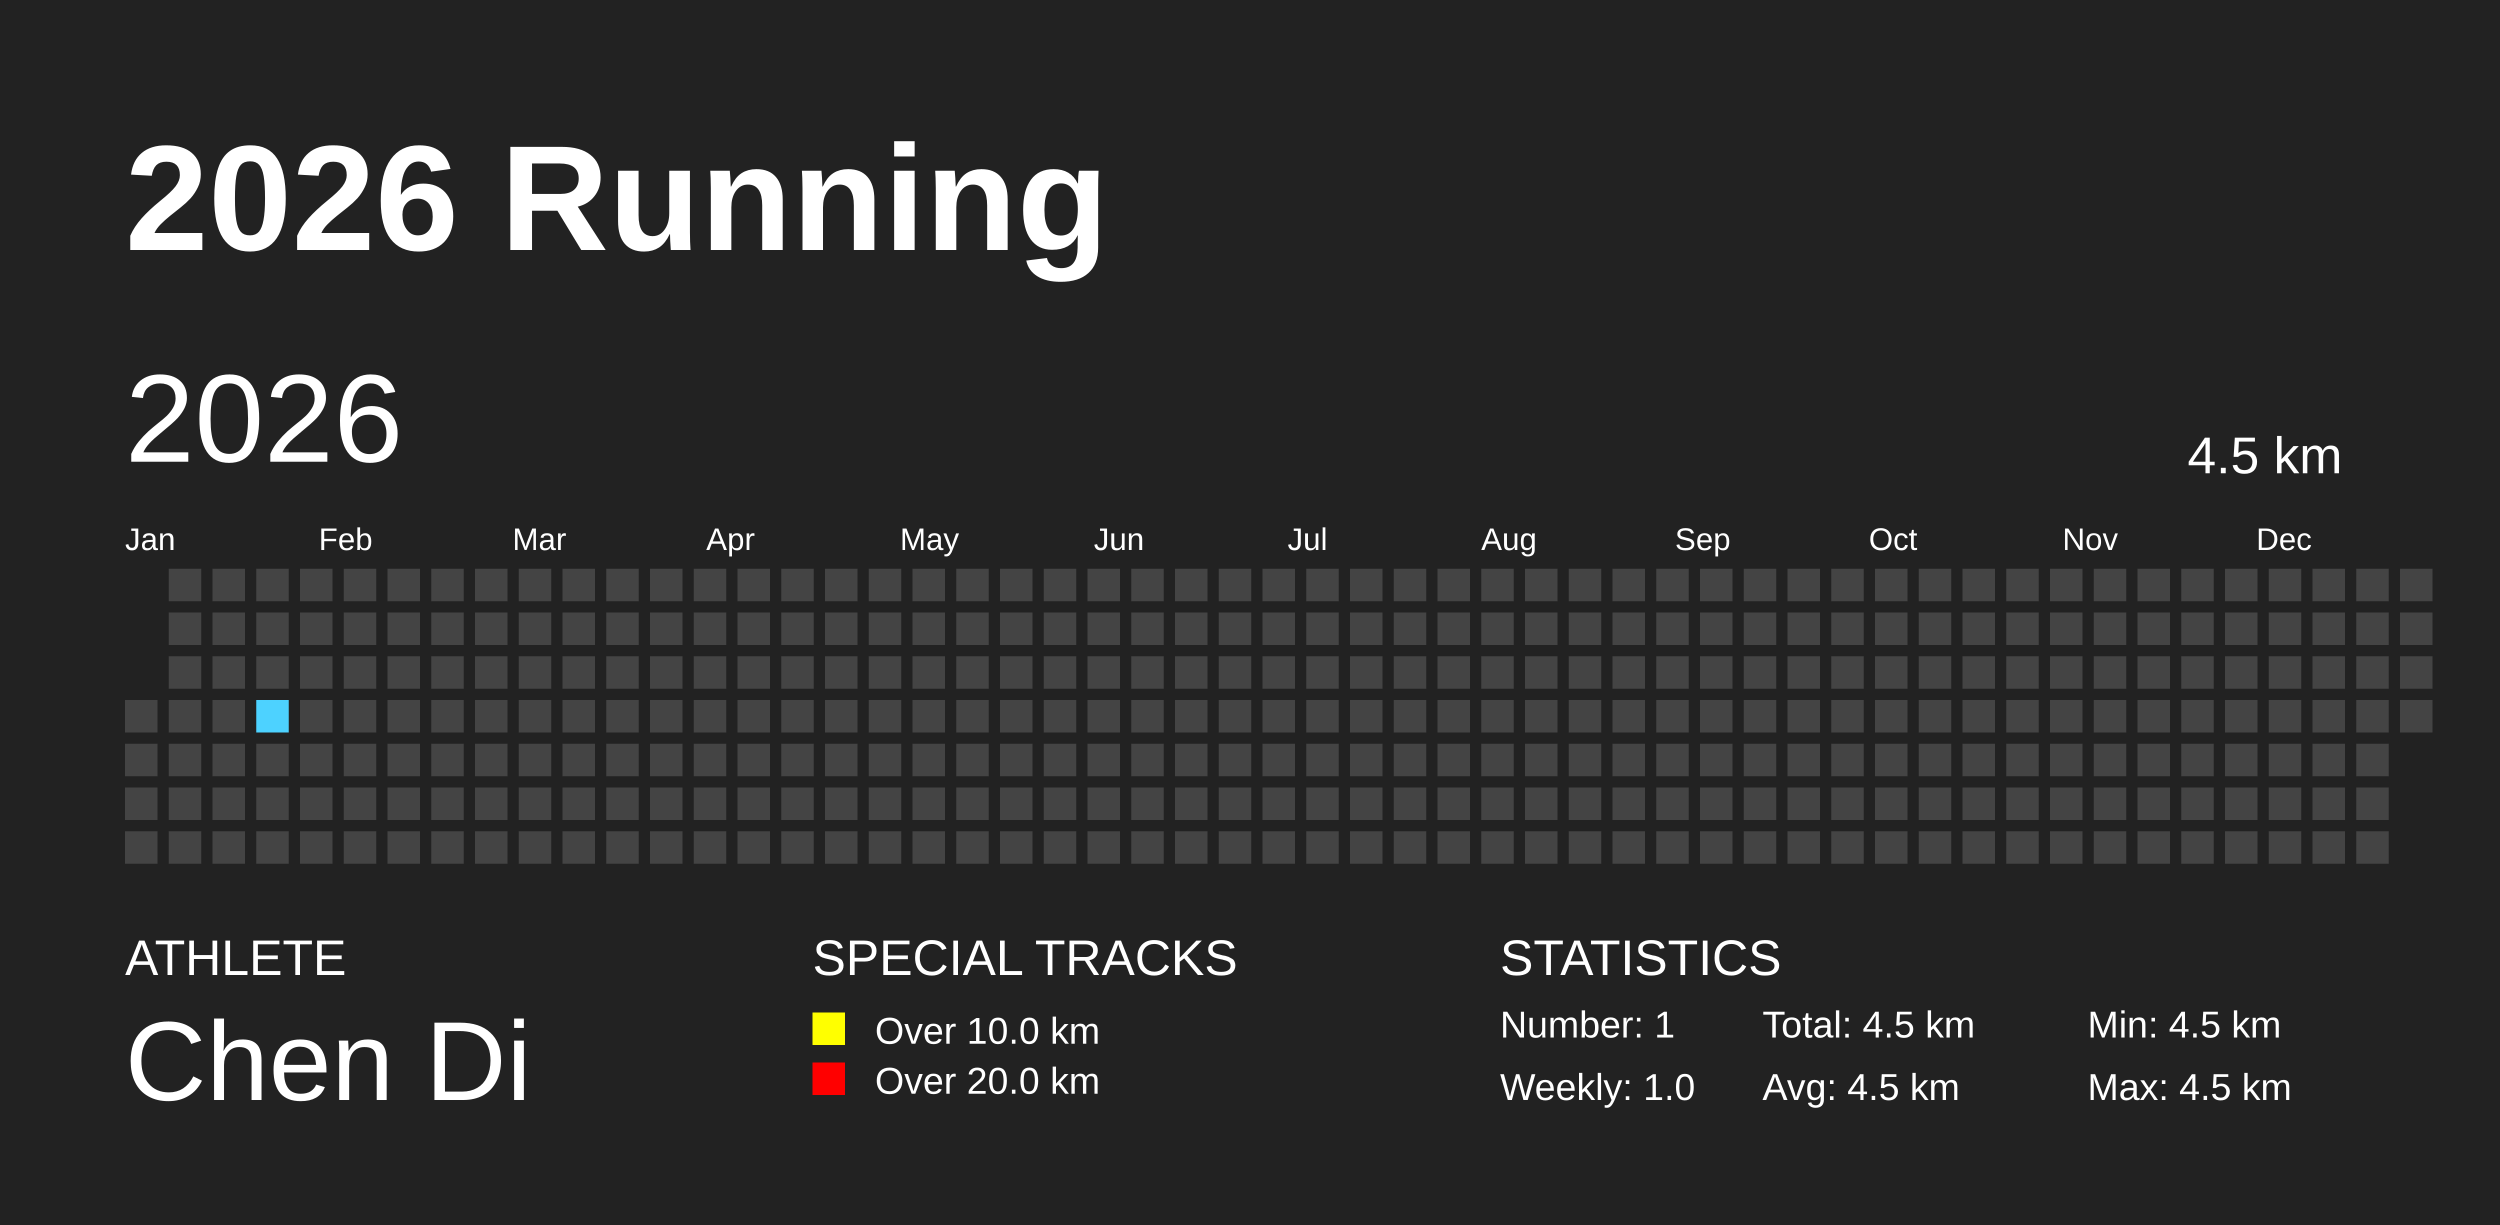
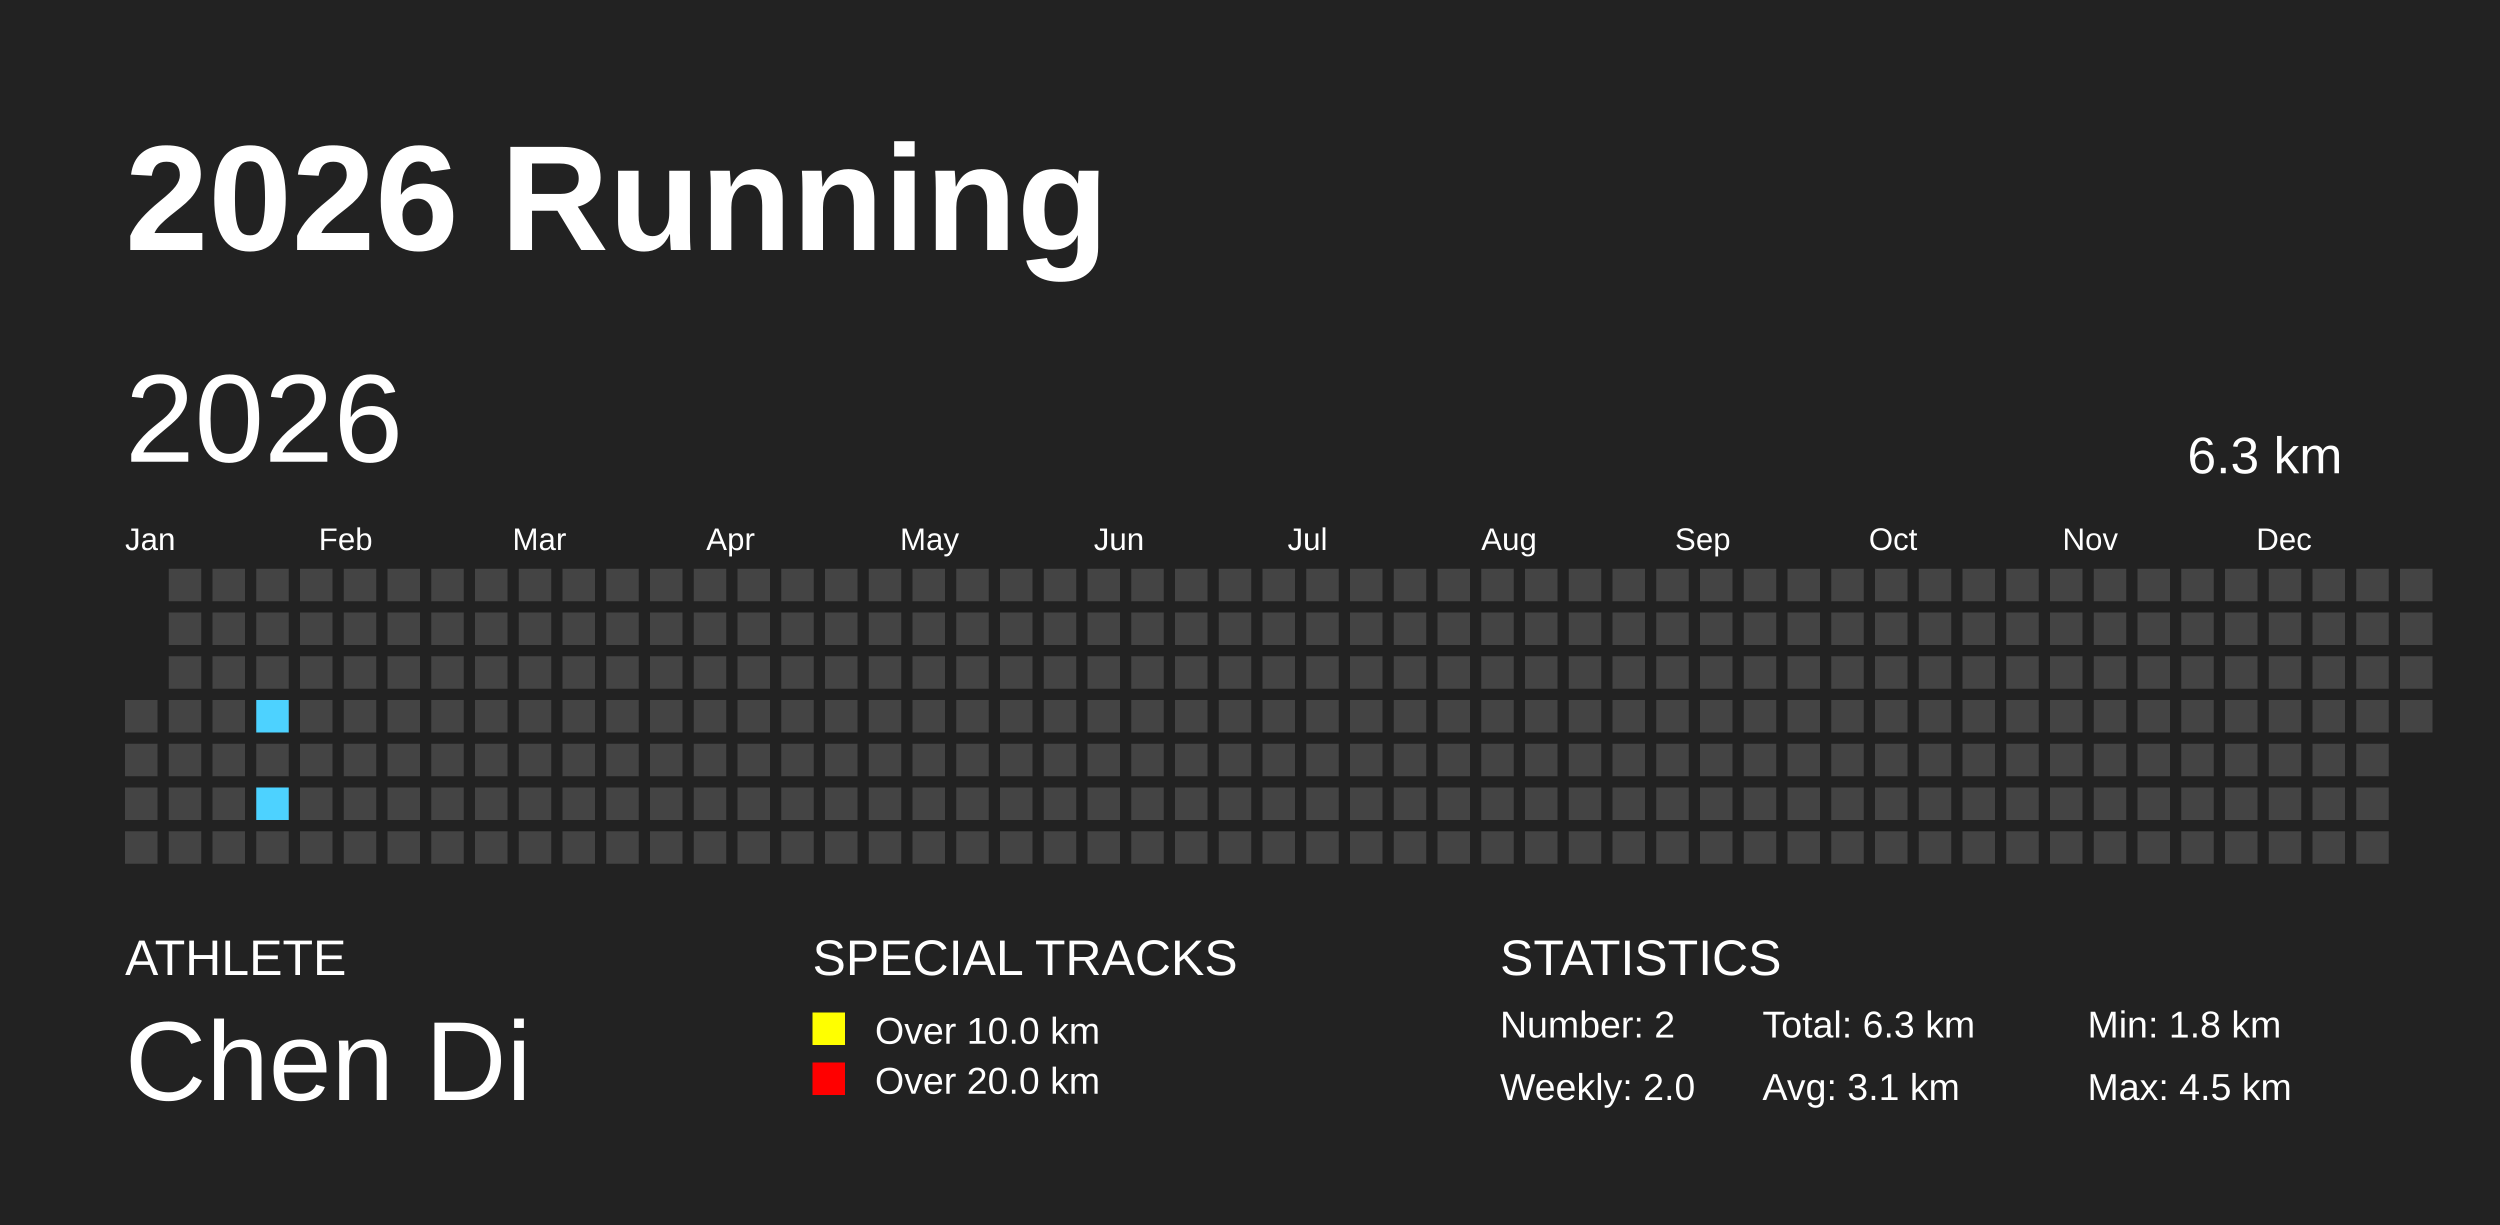
<svg xmlns="http://www.w3.org/2000/svg" baseProfile="full" height="98mm" version="1.1" viewBox="0,0,200,98" width="200mm">
  <defs />
  <rect fill="#222222" height="98" width="200" x="0" y="0" />
  <text fill="#FFFFFF" style="font-size:12px; font-family:Arial; font-weight:bold;" x="10" y="20">2026 Running</text>
  <text fill="#FFFFFF" style="font-size:4px; font-family:Arial" x="10" y="78">ATHLETE</text>
  <text fill="#FFFFFF" style="font-size:9px; font-family:Arial" x="10" y="88">Chen Di</text>
  <text fill="#FFFFFF" style="font-size:4px; font-family:Arial" x="65" y="78">SPECIAL TRACKS</text>
  <rect fill="yellow" height="2.6" width="2.6" x="65" y="81" />
  <text fill="#FFFFFF" style="font-size:3px; font-family:Arial" x="70" y="83.5">Over 10.0 km</text>
  <rect fill="red" height="2.6" width="2.6" x="65" y="85" />
  <text fill="#FFFFFF" style="font-size:3px; font-family:Arial" x="70" y="87.5">Over 20.0 km</text>
  <text fill="#FFFFFF" style="font-size:4px; font-family:Arial" x="120" y="78">STATISTICS</text>
-   <text fill="#FFFFFF" style="font-size:3px; font-family:Arial" x="120" y="83">Number: 1</text>
-   <text fill="#FFFFFF" style="font-size:3px; font-family:Arial" x="120" y="88">Weekly: 1.0</text>
-   <text fill="#FFFFFF" style="font-size:3px; font-family:Arial" x="141" y="83">Total: 4.5 km</text>
-   <text fill="#FFFFFF" style="font-size:3px; font-family:Arial" x="141" y="88">Avg: 4.5 km</text>
-   <text fill="#FFFFFF" style="font-size:3px; font-family:Arial" x="167" y="83">Min: 4.5 km</text>
+   <text fill="#FFFFFF" style="font-size:3px; font-family:Arial" x="120" y="83">Number: 2</text>
+   <text fill="#FFFFFF" style="font-size:3px; font-family:Arial" x="120" y="88">Weekly: 2.0</text>
+   <text fill="#FFFFFF" style="font-size:3px; font-family:Arial" x="141" y="83">Total: 6.3 km</text>
+   <text fill="#FFFFFF" style="font-size:3px; font-family:Arial" x="141" y="88">Avg: 3.1 km</text>
+   <text fill="#FFFFFF" style="font-size:3px; font-family:Arial" x="167" y="83">Min: 1.8 km</text>
  <text fill="#FFFFFF" style="font-size:3px; font-family:Arial" x="167" y="88">Max: 4.5 km</text>
  <text dominant-baseline="hanging" fill="#FFFFFF" style="font-size:10.0px; font-family:Arial;" x="10" y="30">2026</text>
-   <text dominant-baseline="hanging" fill="#FFFFFF" style="font-size:4.125px; font-family:Arial;" x="175" y="35">4.5 km</text>
+   <text dominant-baseline="hanging" fill="#FFFFFF" style="font-size:4.125px; font-family:Arial;" x="175" y="35">6.3 km</text>
  <text fill="#FFFFFF" style="font-size:2.5px; font-family:Arial" x="10.0" y="44">Jan</text>
  <text fill="#FFFFFF" style="font-size:2.5px; font-family:Arial" x="25.5" y="44">Feb</text>
  <text fill="#FFFFFF" style="font-size:2.5px; font-family:Arial" x="41.0" y="44">Mar</text>
  <text fill="#FFFFFF" style="font-size:2.5px; font-family:Arial" x="56.5" y="44">Apr</text>
  <text fill="#FFFFFF" style="font-size:2.5px; font-family:Arial" x="72.0" y="44">May</text>
  <text fill="#FFFFFF" style="font-size:2.5px; font-family:Arial" x="87.5" y="44">Jun</text>
  <text fill="#FFFFFF" style="font-size:2.5px; font-family:Arial" x="103.0" y="44">Jul</text>
  <text fill="#FFFFFF" style="font-size:2.5px; font-family:Arial" x="118.5" y="44">Aug</text>
  <text fill="#FFFFFF" style="font-size:2.5px; font-family:Arial" x="134.0" y="44">Sep</text>
  <text fill="#FFFFFF" style="font-size:2.5px; font-family:Arial" x="149.5" y="44">Oct</text>
  <text fill="#FFFFFF" style="font-size:2.5px; font-family:Arial" x="165.0" y="44">Nov</text>
  <text fill="#FFFFFF" style="font-size:2.5px; font-family:Arial" x="180.5" y="44">Dec</text>
  <rect fill="#444444" height="2.6" width="2.6" x="10.0" y="56.0" />
  <rect fill="#444444" height="2.6" width="2.6" x="10.0" y="59.5" />
  <rect fill="#444444" height="2.6" width="2.6" x="10.0" y="63.0" />
  <rect fill="#444444" height="2.6" width="2.6" x="10.0" y="66.5" />
  <rect fill="#444444" height="2.6" width="2.6" x="13.5" y="45.5" />
  <rect fill="#444444" height="2.6" width="2.6" x="13.5" y="49.0" />
  <rect fill="#444444" height="2.6" width="2.6" x="13.5" y="52.5" />
  <rect fill="#444444" height="2.6" width="2.6" x="13.5" y="56.0" />
  <rect fill="#444444" height="2.6" width="2.6" x="13.5" y="59.5" />
  <rect fill="#444444" height="2.6" width="2.6" x="13.5" y="63.0" />
  <rect fill="#444444" height="2.6" width="2.6" x="13.5" y="66.5" />
  <rect fill="#444444" height="2.6" width="2.6" x="17.0" y="45.5" />
  <rect fill="#444444" height="2.6" width="2.6" x="17.0" y="49.0" />
  <rect fill="#444444" height="2.6" width="2.6" x="17.0" y="52.5" />
  <rect fill="#444444" height="2.6" width="2.6" x="17.0" y="56.0" />
  <rect fill="#444444" height="2.6" width="2.6" x="17.0" y="59.5" />
  <rect fill="#444444" height="2.6" width="2.6" x="17.0" y="63.0" />
  <rect fill="#444444" height="2.6" width="2.6" x="17.0" y="66.5" />
  <rect fill="#444444" height="2.6" width="2.6" x="20.5" y="45.5" />
  <rect fill="#444444" height="2.6" width="2.6" x="20.5" y="49.0" />
  <rect fill="#444444" height="2.6" width="2.6" x="20.5" y="52.5" />
  <rect fill="#4DD2FF" height="2.6" width="2.6" x="20.5" y="56.0" />
  <rect fill="#444444" height="2.6" width="2.6" x="20.5" y="59.5" />
-   <rect fill="#444444" height="2.6" width="2.6" x="20.5" y="63.0" />
+   <rect fill="#4DD2FF" height="2.6" width="2.6" x="20.5" y="63.0" />
  <rect fill="#444444" height="2.6" width="2.6" x="20.5" y="66.5" />
  <rect fill="#444444" height="2.6" width="2.6" x="24.0" y="45.5" />
  <rect fill="#444444" height="2.6" width="2.6" x="24.0" y="49.0" />
  <rect fill="#444444" height="2.6" width="2.6" x="24.0" y="52.5" />
  <rect fill="#444444" height="2.6" width="2.6" x="24.0" y="56.0" />
  <rect fill="#444444" height="2.6" width="2.6" x="24.0" y="59.5" />
  <rect fill="#444444" height="2.6" width="2.6" x="24.0" y="63.0" />
  <rect fill="#444444" height="2.6" width="2.6" x="24.0" y="66.5" />
  <rect fill="#444444" height="2.6" width="2.6" x="27.5" y="45.5" />
  <rect fill="#444444" height="2.6" width="2.6" x="27.5" y="49.0" />
  <rect fill="#444444" height="2.6" width="2.6" x="27.5" y="52.5" />
  <rect fill="#444444" height="2.6" width="2.6" x="27.5" y="56.0" />
  <rect fill="#444444" height="2.6" width="2.6" x="27.5" y="59.5" />
  <rect fill="#444444" height="2.6" width="2.6" x="27.5" y="63.0" />
  <rect fill="#444444" height="2.6" width="2.6" x="27.5" y="66.5" />
  <rect fill="#444444" height="2.6" width="2.6" x="31.0" y="45.5" />
  <rect fill="#444444" height="2.6" width="2.6" x="31.0" y="49.0" />
  <rect fill="#444444" height="2.6" width="2.6" x="31.0" y="52.5" />
  <rect fill="#444444" height="2.6" width="2.6" x="31.0" y="56.0" />
  <rect fill="#444444" height="2.6" width="2.6" x="31.0" y="59.5" />
  <rect fill="#444444" height="2.6" width="2.6" x="31.0" y="63.0" />
  <rect fill="#444444" height="2.6" width="2.6" x="31.0" y="66.5" />
  <rect fill="#444444" height="2.6" width="2.6" x="34.5" y="45.5" />
  <rect fill="#444444" height="2.6" width="2.6" x="34.5" y="49.0" />
  <rect fill="#444444" height="2.6" width="2.6" x="34.5" y="52.5" />
  <rect fill="#444444" height="2.6" width="2.6" x="34.5" y="56.0" />
  <rect fill="#444444" height="2.6" width="2.6" x="34.5" y="59.5" />
  <rect fill="#444444" height="2.6" width="2.6" x="34.5" y="63.0" />
  <rect fill="#444444" height="2.6" width="2.6" x="34.5" y="66.5" />
  <rect fill="#444444" height="2.6" width="2.6" x="38.0" y="45.5" />
  <rect fill="#444444" height="2.6" width="2.6" x="38.0" y="49.0" />
  <rect fill="#444444" height="2.6" width="2.6" x="38.0" y="52.5" />
  <rect fill="#444444" height="2.6" width="2.6" x="38.0" y="56.0" />
  <rect fill="#444444" height="2.6" width="2.6" x="38.0" y="59.5" />
  <rect fill="#444444" height="2.6" width="2.6" x="38.0" y="63.0" />
  <rect fill="#444444" height="2.6" width="2.6" x="38.0" y="66.5" />
  <rect fill="#444444" height="2.6" width="2.6" x="41.5" y="45.5" />
  <rect fill="#444444" height="2.6" width="2.6" x="41.5" y="49.0" />
  <rect fill="#444444" height="2.6" width="2.6" x="41.5" y="52.5" />
  <rect fill="#444444" height="2.6" width="2.6" x="41.5" y="56.0" />
  <rect fill="#444444" height="2.6" width="2.6" x="41.5" y="59.5" />
  <rect fill="#444444" height="2.6" width="2.6" x="41.5" y="63.0" />
  <rect fill="#444444" height="2.6" width="2.6" x="41.5" y="66.5" />
  <rect fill="#444444" height="2.6" width="2.6" x="45.0" y="45.5" />
  <rect fill="#444444" height="2.6" width="2.6" x="45.0" y="49.0" />
  <rect fill="#444444" height="2.6" width="2.6" x="45.0" y="52.5" />
  <rect fill="#444444" height="2.6" width="2.6" x="45.0" y="56.0" />
  <rect fill="#444444" height="2.6" width="2.6" x="45.0" y="59.5" />
  <rect fill="#444444" height="2.6" width="2.6" x="45.0" y="63.0" />
  <rect fill="#444444" height="2.6" width="2.6" x="45.0" y="66.5" />
  <rect fill="#444444" height="2.6" width="2.6" x="48.5" y="45.5" />
  <rect fill="#444444" height="2.6" width="2.6" x="48.5" y="49.0" />
  <rect fill="#444444" height="2.6" width="2.6" x="48.5" y="52.5" />
  <rect fill="#444444" height="2.6" width="2.6" x="48.5" y="56.0" />
  <rect fill="#444444" height="2.6" width="2.6" x="48.5" y="59.5" />
  <rect fill="#444444" height="2.6" width="2.6" x="48.5" y="63.0" />
  <rect fill="#444444" height="2.6" width="2.6" x="48.5" y="66.5" />
  <rect fill="#444444" height="2.6" width="2.6" x="52.0" y="45.5" />
  <rect fill="#444444" height="2.6" width="2.6" x="52.0" y="49.0" />
  <rect fill="#444444" height="2.6" width="2.6" x="52.0" y="52.5" />
  <rect fill="#444444" height="2.6" width="2.6" x="52.0" y="56.0" />
  <rect fill="#444444" height="2.6" width="2.6" x="52.0" y="59.5" />
  <rect fill="#444444" height="2.6" width="2.6" x="52.0" y="63.0" />
  <rect fill="#444444" height="2.6" width="2.6" x="52.0" y="66.5" />
  <rect fill="#444444" height="2.6" width="2.6" x="55.5" y="45.5" />
  <rect fill="#444444" height="2.6" width="2.6" x="55.5" y="49.0" />
  <rect fill="#444444" height="2.6" width="2.6" x="55.5" y="52.5" />
  <rect fill="#444444" height="2.6" width="2.6" x="55.5" y="56.0" />
  <rect fill="#444444" height="2.6" width="2.6" x="55.5" y="59.5" />
  <rect fill="#444444" height="2.6" width="2.6" x="55.5" y="63.0" />
  <rect fill="#444444" height="2.6" width="2.6" x="55.5" y="66.5" />
  <rect fill="#444444" height="2.6" width="2.6" x="59.0" y="45.5" />
  <rect fill="#444444" height="2.6" width="2.6" x="59.0" y="49.0" />
  <rect fill="#444444" height="2.6" width="2.6" x="59.0" y="52.5" />
  <rect fill="#444444" height="2.6" width="2.6" x="59.0" y="56.0" />
  <rect fill="#444444" height="2.6" width="2.6" x="59.0" y="59.5" />
  <rect fill="#444444" height="2.6" width="2.6" x="59.0" y="63.0" />
  <rect fill="#444444" height="2.6" width="2.6" x="59.0" y="66.5" />
  <rect fill="#444444" height="2.6" width="2.6" x="62.5" y="45.5" />
  <rect fill="#444444" height="2.6" width="2.6" x="62.5" y="49.0" />
  <rect fill="#444444" height="2.6" width="2.6" x="62.5" y="52.5" />
  <rect fill="#444444" height="2.6" width="2.6" x="62.5" y="56.0" />
  <rect fill="#444444" height="2.6" width="2.6" x="62.5" y="59.5" />
  <rect fill="#444444" height="2.6" width="2.6" x="62.5" y="63.0" />
  <rect fill="#444444" height="2.6" width="2.6" x="62.5" y="66.5" />
  <rect fill="#444444" height="2.6" width="2.6" x="66.0" y="45.5" />
  <rect fill="#444444" height="2.6" width="2.6" x="66.0" y="49.0" />
  <rect fill="#444444" height="2.6" width="2.6" x="66.0" y="52.5" />
  <rect fill="#444444" height="2.6" width="2.6" x="66.0" y="56.0" />
  <rect fill="#444444" height="2.6" width="2.6" x="66.0" y="59.5" />
  <rect fill="#444444" height="2.6" width="2.6" x="66.0" y="63.0" />
  <rect fill="#444444" height="2.6" width="2.6" x="66.0" y="66.5" />
  <rect fill="#444444" height="2.6" width="2.6" x="69.5" y="45.5" />
  <rect fill="#444444" height="2.6" width="2.6" x="69.5" y="49.0" />
  <rect fill="#444444" height="2.6" width="2.6" x="69.5" y="52.5" />
  <rect fill="#444444" height="2.6" width="2.6" x="69.5" y="56.0" />
  <rect fill="#444444" height="2.6" width="2.6" x="69.5" y="59.5" />
  <rect fill="#444444" height="2.6" width="2.6" x="69.5" y="63.0" />
  <rect fill="#444444" height="2.6" width="2.6" x="69.5" y="66.5" />
  <rect fill="#444444" height="2.6" width="2.6" x="73.0" y="45.5" />
  <rect fill="#444444" height="2.6" width="2.6" x="73.0" y="49.0" />
  <rect fill="#444444" height="2.6" width="2.6" x="73.0" y="52.5" />
  <rect fill="#444444" height="2.6" width="2.6" x="73.0" y="56.0" />
  <rect fill="#444444" height="2.6" width="2.6" x="73.0" y="59.5" />
  <rect fill="#444444" height="2.6" width="2.6" x="73.0" y="63.0" />
  <rect fill="#444444" height="2.6" width="2.6" x="73.0" y="66.5" />
  <rect fill="#444444" height="2.6" width="2.6" x="76.5" y="45.5" />
  <rect fill="#444444" height="2.6" width="2.6" x="76.5" y="49.0" />
  <rect fill="#444444" height="2.6" width="2.6" x="76.5" y="52.5" />
  <rect fill="#444444" height="2.6" width="2.6" x="76.5" y="56.0" />
  <rect fill="#444444" height="2.6" width="2.6" x="76.5" y="59.5" />
  <rect fill="#444444" height="2.6" width="2.6" x="76.5" y="63.0" />
  <rect fill="#444444" height="2.6" width="2.6" x="76.5" y="66.5" />
  <rect fill="#444444" height="2.6" width="2.6" x="80.0" y="45.5" />
  <rect fill="#444444" height="2.6" width="2.6" x="80.0" y="49.0" />
  <rect fill="#444444" height="2.6" width="2.6" x="80.0" y="52.5" />
  <rect fill="#444444" height="2.6" width="2.6" x="80.0" y="56.0" />
  <rect fill="#444444" height="2.6" width="2.6" x="80.0" y="59.5" />
  <rect fill="#444444" height="2.6" width="2.6" x="80.0" y="63.0" />
  <rect fill="#444444" height="2.6" width="2.6" x="80.0" y="66.5" />
  <rect fill="#444444" height="2.6" width="2.6" x="83.5" y="45.5" />
  <rect fill="#444444" height="2.6" width="2.6" x="83.5" y="49.0" />
  <rect fill="#444444" height="2.6" width="2.6" x="83.5" y="52.5" />
  <rect fill="#444444" height="2.6" width="2.6" x="83.5" y="56.0" />
  <rect fill="#444444" height="2.6" width="2.6" x="83.5" y="59.5" />
  <rect fill="#444444" height="2.6" width="2.6" x="83.5" y="63.0" />
  <rect fill="#444444" height="2.6" width="2.6" x="83.5" y="66.5" />
  <rect fill="#444444" height="2.6" width="2.6" x="87.0" y="45.5" />
  <rect fill="#444444" height="2.6" width="2.6" x="87.0" y="49.0" />
  <rect fill="#444444" height="2.6" width="2.6" x="87.0" y="52.5" />
  <rect fill="#444444" height="2.6" width="2.6" x="87.0" y="56.0" />
  <rect fill="#444444" height="2.6" width="2.6" x="87.0" y="59.5" />
  <rect fill="#444444" height="2.6" width="2.6" x="87.0" y="63.0" />
  <rect fill="#444444" height="2.6" width="2.6" x="87.0" y="66.5" />
  <rect fill="#444444" height="2.6" width="2.6" x="90.5" y="45.5" />
  <rect fill="#444444" height="2.6" width="2.6" x="90.5" y="49.0" />
  <rect fill="#444444" height="2.6" width="2.6" x="90.5" y="52.5" />
  <rect fill="#444444" height="2.6" width="2.6" x="90.5" y="56.0" />
  <rect fill="#444444" height="2.6" width="2.6" x="90.5" y="59.5" />
  <rect fill="#444444" height="2.6" width="2.6" x="90.5" y="63.0" />
  <rect fill="#444444" height="2.6" width="2.6" x="90.5" y="66.5" />
  <rect fill="#444444" height="2.6" width="2.6" x="94.0" y="45.5" />
  <rect fill="#444444" height="2.6" width="2.6" x="94.0" y="49.0" />
  <rect fill="#444444" height="2.6" width="2.6" x="94.0" y="52.5" />
  <rect fill="#444444" height="2.6" width="2.6" x="94.0" y="56.0" />
  <rect fill="#444444" height="2.6" width="2.6" x="94.0" y="59.5" />
  <rect fill="#444444" height="2.6" width="2.6" x="94.0" y="63.0" />
  <rect fill="#444444" height="2.6" width="2.6" x="94.0" y="66.5" />
  <rect fill="#444444" height="2.6" width="2.6" x="97.5" y="45.5" />
  <rect fill="#444444" height="2.6" width="2.6" x="97.5" y="49.0" />
  <rect fill="#444444" height="2.6" width="2.6" x="97.5" y="52.5" />
  <rect fill="#444444" height="2.6" width="2.6" x="97.5" y="56.0" />
  <rect fill="#444444" height="2.6" width="2.6" x="97.5" y="59.5" />
  <rect fill="#444444" height="2.6" width="2.6" x="97.5" y="63.0" />
  <rect fill="#444444" height="2.6" width="2.6" x="97.5" y="66.5" />
  <rect fill="#444444" height="2.6" width="2.6" x="101.0" y="45.5" />
  <rect fill="#444444" height="2.6" width="2.6" x="101.0" y="49.0" />
  <rect fill="#444444" height="2.6" width="2.6" x="101.0" y="52.5" />
  <rect fill="#444444" height="2.6" width="2.6" x="101.0" y="56.0" />
  <rect fill="#444444" height="2.6" width="2.6" x="101.0" y="59.5" />
  <rect fill="#444444" height="2.6" width="2.6" x="101.0" y="63.0" />
  <rect fill="#444444" height="2.6" width="2.6" x="101.0" y="66.5" />
  <rect fill="#444444" height="2.6" width="2.6" x="104.5" y="45.5" />
  <rect fill="#444444" height="2.6" width="2.6" x="104.5" y="49.0" />
  <rect fill="#444444" height="2.6" width="2.6" x="104.5" y="52.5" />
  <rect fill="#444444" height="2.6" width="2.6" x="104.5" y="56.0" />
  <rect fill="#444444" height="2.6" width="2.6" x="104.5" y="59.5" />
  <rect fill="#444444" height="2.6" width="2.6" x="104.5" y="63.0" />
  <rect fill="#444444" height="2.6" width="2.6" x="104.5" y="66.5" />
  <rect fill="#444444" height="2.6" width="2.6" x="108.0" y="45.5" />
  <rect fill="#444444" height="2.6" width="2.6" x="108.0" y="49.0" />
  <rect fill="#444444" height="2.6" width="2.6" x="108.0" y="52.5" />
  <rect fill="#444444" height="2.6" width="2.6" x="108.0" y="56.0" />
  <rect fill="#444444" height="2.6" width="2.6" x="108.0" y="59.5" />
  <rect fill="#444444" height="2.6" width="2.6" x="108.0" y="63.0" />
  <rect fill="#444444" height="2.6" width="2.6" x="108.0" y="66.5" />
  <rect fill="#444444" height="2.6" width="2.6" x="111.5" y="45.5" />
  <rect fill="#444444" height="2.6" width="2.6" x="111.5" y="49.0" />
  <rect fill="#444444" height="2.6" width="2.6" x="111.5" y="52.5" />
  <rect fill="#444444" height="2.6" width="2.6" x="111.5" y="56.0" />
  <rect fill="#444444" height="2.6" width="2.6" x="111.5" y="59.5" />
  <rect fill="#444444" height="2.6" width="2.6" x="111.5" y="63.0" />
  <rect fill="#444444" height="2.6" width="2.6" x="111.5" y="66.5" />
  <rect fill="#444444" height="2.6" width="2.6" x="115.0" y="45.5" />
  <rect fill="#444444" height="2.6" width="2.6" x="115.0" y="49.0" />
  <rect fill="#444444" height="2.6" width="2.6" x="115.0" y="52.5" />
  <rect fill="#444444" height="2.6" width="2.6" x="115.0" y="56.0" />
  <rect fill="#444444" height="2.6" width="2.6" x="115.0" y="59.5" />
  <rect fill="#444444" height="2.6" width="2.6" x="115.0" y="63.0" />
  <rect fill="#444444" height="2.6" width="2.6" x="115.0" y="66.5" />
  <rect fill="#444444" height="2.6" width="2.6" x="118.5" y="45.5" />
  <rect fill="#444444" height="2.6" width="2.6" x="118.5" y="49.0" />
  <rect fill="#444444" height="2.6" width="2.6" x="118.5" y="52.5" />
  <rect fill="#444444" height="2.6" width="2.6" x="118.5" y="56.0" />
  <rect fill="#444444" height="2.6" width="2.6" x="118.5" y="59.5" />
  <rect fill="#444444" height="2.6" width="2.6" x="118.5" y="63.0" />
  <rect fill="#444444" height="2.6" width="2.6" x="118.5" y="66.5" />
  <rect fill="#444444" height="2.6" width="2.6" x="122.0" y="45.5" />
  <rect fill="#444444" height="2.6" width="2.6" x="122.0" y="49.0" />
  <rect fill="#444444" height="2.6" width="2.6" x="122.0" y="52.5" />
  <rect fill="#444444" height="2.6" width="2.6" x="122.0" y="56.0" />
  <rect fill="#444444" height="2.6" width="2.6" x="122.0" y="59.5" />
  <rect fill="#444444" height="2.6" width="2.6" x="122.0" y="63.0" />
  <rect fill="#444444" height="2.6" width="2.6" x="122.0" y="66.5" />
  <rect fill="#444444" height="2.6" width="2.6" x="125.5" y="45.5" />
  <rect fill="#444444" height="2.6" width="2.6" x="125.5" y="49.0" />
  <rect fill="#444444" height="2.6" width="2.6" x="125.5" y="52.5" />
  <rect fill="#444444" height="2.6" width="2.6" x="125.5" y="56.0" />
  <rect fill="#444444" height="2.6" width="2.6" x="125.5" y="59.5" />
  <rect fill="#444444" height="2.6" width="2.6" x="125.5" y="63.0" />
  <rect fill="#444444" height="2.6" width="2.6" x="125.5" y="66.5" />
  <rect fill="#444444" height="2.6" width="2.6" x="129.0" y="45.5" />
  <rect fill="#444444" height="2.6" width="2.6" x="129.0" y="49.0" />
  <rect fill="#444444" height="2.6" width="2.6" x="129.0" y="52.5" />
  <rect fill="#444444" height="2.6" width="2.6" x="129.0" y="56.0" />
  <rect fill="#444444" height="2.6" width="2.6" x="129.0" y="59.5" />
  <rect fill="#444444" height="2.6" width="2.6" x="129.0" y="63.0" />
  <rect fill="#444444" height="2.6" width="2.6" x="129.0" y="66.5" />
  <rect fill="#444444" height="2.6" width="2.6" x="132.5" y="45.5" />
  <rect fill="#444444" height="2.6" width="2.6" x="132.5" y="49.0" />
  <rect fill="#444444" height="2.6" width="2.6" x="132.5" y="52.5" />
  <rect fill="#444444" height="2.6" width="2.6" x="132.5" y="56.0" />
  <rect fill="#444444" height="2.6" width="2.6" x="132.5" y="59.5" />
  <rect fill="#444444" height="2.6" width="2.6" x="132.5" y="63.0" />
  <rect fill="#444444" height="2.6" width="2.6" x="132.5" y="66.5" />
  <rect fill="#444444" height="2.6" width="2.6" x="136.0" y="45.5" />
  <rect fill="#444444" height="2.6" width="2.6" x="136.0" y="49.0" />
  <rect fill="#444444" height="2.6" width="2.6" x="136.0" y="52.5" />
  <rect fill="#444444" height="2.6" width="2.6" x="136.0" y="56.0" />
  <rect fill="#444444" height="2.6" width="2.6" x="136.0" y="59.5" />
  <rect fill="#444444" height="2.6" width="2.6" x="136.0" y="63.0" />
  <rect fill="#444444" height="2.6" width="2.6" x="136.0" y="66.5" />
  <rect fill="#444444" height="2.6" width="2.6" x="139.5" y="45.5" />
  <rect fill="#444444" height="2.6" width="2.6" x="139.5" y="49.0" />
  <rect fill="#444444" height="2.6" width="2.6" x="139.5" y="52.5" />
  <rect fill="#444444" height="2.6" width="2.6" x="139.5" y="56.0" />
  <rect fill="#444444" height="2.6" width="2.6" x="139.5" y="59.5" />
  <rect fill="#444444" height="2.6" width="2.6" x="139.5" y="63.0" />
  <rect fill="#444444" height="2.6" width="2.6" x="139.5" y="66.5" />
  <rect fill="#444444" height="2.6" width="2.6" x="143.0" y="45.5" />
  <rect fill="#444444" height="2.6" width="2.6" x="143.0" y="49.0" />
  <rect fill="#444444" height="2.6" width="2.6" x="143.0" y="52.5" />
  <rect fill="#444444" height="2.6" width="2.6" x="143.0" y="56.0" />
  <rect fill="#444444" height="2.6" width="2.6" x="143.0" y="59.5" />
  <rect fill="#444444" height="2.6" width="2.6" x="143.0" y="63.0" />
  <rect fill="#444444" height="2.6" width="2.6" x="143.0" y="66.5" />
  <rect fill="#444444" height="2.6" width="2.6" x="146.5" y="45.5" />
  <rect fill="#444444" height="2.6" width="2.6" x="146.5" y="49.0" />
  <rect fill="#444444" height="2.6" width="2.6" x="146.5" y="52.5" />
  <rect fill="#444444" height="2.6" width="2.6" x="146.5" y="56.0" />
  <rect fill="#444444" height="2.6" width="2.6" x="146.5" y="59.5" />
  <rect fill="#444444" height="2.6" width="2.6" x="146.5" y="63.0" />
  <rect fill="#444444" height="2.6" width="2.6" x="146.5" y="66.5" />
  <rect fill="#444444" height="2.6" width="2.6" x="150.0" y="45.5" />
  <rect fill="#444444" height="2.6" width="2.6" x="150.0" y="49.0" />
  <rect fill="#444444" height="2.6" width="2.6" x="150.0" y="52.5" />
  <rect fill="#444444" height="2.6" width="2.6" x="150.0" y="56.0" />
  <rect fill="#444444" height="2.6" width="2.6" x="150.0" y="59.5" />
  <rect fill="#444444" height="2.6" width="2.6" x="150.0" y="63.0" />
  <rect fill="#444444" height="2.6" width="2.6" x="150.0" y="66.5" />
  <rect fill="#444444" height="2.6" width="2.6" x="153.5" y="45.5" />
  <rect fill="#444444" height="2.6" width="2.6" x="153.5" y="49.0" />
  <rect fill="#444444" height="2.6" width="2.6" x="153.5" y="52.5" />
  <rect fill="#444444" height="2.6" width="2.6" x="153.5" y="56.0" />
  <rect fill="#444444" height="2.6" width="2.6" x="153.5" y="59.5" />
  <rect fill="#444444" height="2.6" width="2.6" x="153.5" y="63.0" />
  <rect fill="#444444" height="2.6" width="2.6" x="153.5" y="66.5" />
  <rect fill="#444444" height="2.6" width="2.6" x="157.0" y="45.5" />
  <rect fill="#444444" height="2.6" width="2.6" x="157.0" y="49.0" />
  <rect fill="#444444" height="2.6" width="2.6" x="157.0" y="52.5" />
  <rect fill="#444444" height="2.6" width="2.6" x="157.0" y="56.0" />
  <rect fill="#444444" height="2.6" width="2.6" x="157.0" y="59.5" />
  <rect fill="#444444" height="2.6" width="2.6" x="157.0" y="63.0" />
  <rect fill="#444444" height="2.6" width="2.6" x="157.0" y="66.5" />
  <rect fill="#444444" height="2.6" width="2.6" x="160.5" y="45.5" />
  <rect fill="#444444" height="2.6" width="2.6" x="160.5" y="49.0" />
  <rect fill="#444444" height="2.6" width="2.6" x="160.5" y="52.5" />
  <rect fill="#444444" height="2.6" width="2.6" x="160.5" y="56.0" />
  <rect fill="#444444" height="2.6" width="2.6" x="160.5" y="59.5" />
  <rect fill="#444444" height="2.6" width="2.6" x="160.5" y="63.0" />
  <rect fill="#444444" height="2.6" width="2.6" x="160.5" y="66.5" />
  <rect fill="#444444" height="2.6" width="2.6" x="164.0" y="45.5" />
  <rect fill="#444444" height="2.6" width="2.6" x="164.0" y="49.0" />
  <rect fill="#444444" height="2.6" width="2.6" x="164.0" y="52.5" />
  <rect fill="#444444" height="2.6" width="2.6" x="164.0" y="56.0" />
  <rect fill="#444444" height="2.6" width="2.6" x="164.0" y="59.5" />
  <rect fill="#444444" height="2.6" width="2.6" x="164.0" y="63.0" />
  <rect fill="#444444" height="2.6" width="2.6" x="164.0" y="66.5" />
  <rect fill="#444444" height="2.6" width="2.6" x="167.5" y="45.5" />
  <rect fill="#444444" height="2.6" width="2.6" x="167.5" y="49.0" />
  <rect fill="#444444" height="2.6" width="2.6" x="167.5" y="52.5" />
  <rect fill="#444444" height="2.6" width="2.6" x="167.5" y="56.0" />
  <rect fill="#444444" height="2.6" width="2.6" x="167.5" y="59.5" />
  <rect fill="#444444" height="2.6" width="2.6" x="167.5" y="63.0" />
  <rect fill="#444444" height="2.6" width="2.6" x="167.5" y="66.5" />
  <rect fill="#444444" height="2.6" width="2.6" x="171.0" y="45.5" />
  <rect fill="#444444" height="2.6" width="2.6" x="171.0" y="49.0" />
  <rect fill="#444444" height="2.6" width="2.6" x="171.0" y="52.5" />
  <rect fill="#444444" height="2.6" width="2.6" x="171.0" y="56.0" />
  <rect fill="#444444" height="2.6" width="2.6" x="171.0" y="59.5" />
  <rect fill="#444444" height="2.6" width="2.6" x="171.0" y="63.0" />
  <rect fill="#444444" height="2.6" width="2.6" x="171.0" y="66.5" />
  <rect fill="#444444" height="2.6" width="2.6" x="174.5" y="45.5" />
  <rect fill="#444444" height="2.6" width="2.6" x="174.5" y="49.0" />
  <rect fill="#444444" height="2.6" width="2.6" x="174.5" y="52.5" />
  <rect fill="#444444" height="2.6" width="2.6" x="174.5" y="56.0" />
  <rect fill="#444444" height="2.6" width="2.6" x="174.5" y="59.5" />
  <rect fill="#444444" height="2.6" width="2.6" x="174.5" y="63.0" />
  <rect fill="#444444" height="2.6" width="2.6" x="174.5" y="66.5" />
  <rect fill="#444444" height="2.6" width="2.6" x="178.0" y="45.5" />
  <rect fill="#444444" height="2.6" width="2.6" x="178.0" y="49.0" />
  <rect fill="#444444" height="2.6" width="2.6" x="178.0" y="52.5" />
  <rect fill="#444444" height="2.6" width="2.6" x="178.0" y="56.0" />
  <rect fill="#444444" height="2.6" width="2.6" x="178.0" y="59.5" />
  <rect fill="#444444" height="2.6" width="2.6" x="178.0" y="63.0" />
  <rect fill="#444444" height="2.6" width="2.6" x="178.0" y="66.5" />
  <rect fill="#444444" height="2.6" width="2.6" x="181.5" y="45.5" />
  <rect fill="#444444" height="2.6" width="2.6" x="181.5" y="49.0" />
  <rect fill="#444444" height="2.6" width="2.6" x="181.5" y="52.5" />
  <rect fill="#444444" height="2.6" width="2.6" x="181.5" y="56.0" />
  <rect fill="#444444" height="2.6" width="2.6" x="181.5" y="59.5" />
  <rect fill="#444444" height="2.6" width="2.6" x="181.5" y="63.0" />
  <rect fill="#444444" height="2.6" width="2.6" x="181.5" y="66.5" />
  <rect fill="#444444" height="2.6" width="2.6" x="185.0" y="45.5" />
  <rect fill="#444444" height="2.6" width="2.6" x="185.0" y="49.0" />
  <rect fill="#444444" height="2.6" width="2.6" x="185.0" y="52.5" />
  <rect fill="#444444" height="2.6" width="2.6" x="185.0" y="56.0" />
  <rect fill="#444444" height="2.6" width="2.6" x="185.0" y="59.5" />
  <rect fill="#444444" height="2.6" width="2.6" x="185.0" y="63.0" />
  <rect fill="#444444" height="2.6" width="2.6" x="185.0" y="66.5" />
  <rect fill="#444444" height="2.6" width="2.6" x="188.5" y="45.5" />
  <rect fill="#444444" height="2.6" width="2.6" x="188.5" y="49.0" />
  <rect fill="#444444" height="2.6" width="2.6" x="188.5" y="52.5" />
  <rect fill="#444444" height="2.6" width="2.6" x="188.5" y="56.0" />
  <rect fill="#444444" height="2.6" width="2.6" x="188.5" y="59.5" />
  <rect fill="#444444" height="2.6" width="2.6" x="188.5" y="63.0" />
  <rect fill="#444444" height="2.6" width="2.6" x="188.5" y="66.5" />
  <rect fill="#444444" height="2.6" width="2.6" x="192.0" y="45.5" />
  <rect fill="#444444" height="2.6" width="2.6" x="192.0" y="49.0" />
  <rect fill="#444444" height="2.6" width="2.6" x="192.0" y="52.5" />
  <rect fill="#444444" height="2.6" width="2.6" x="192.0" y="56.0" />
</svg>
